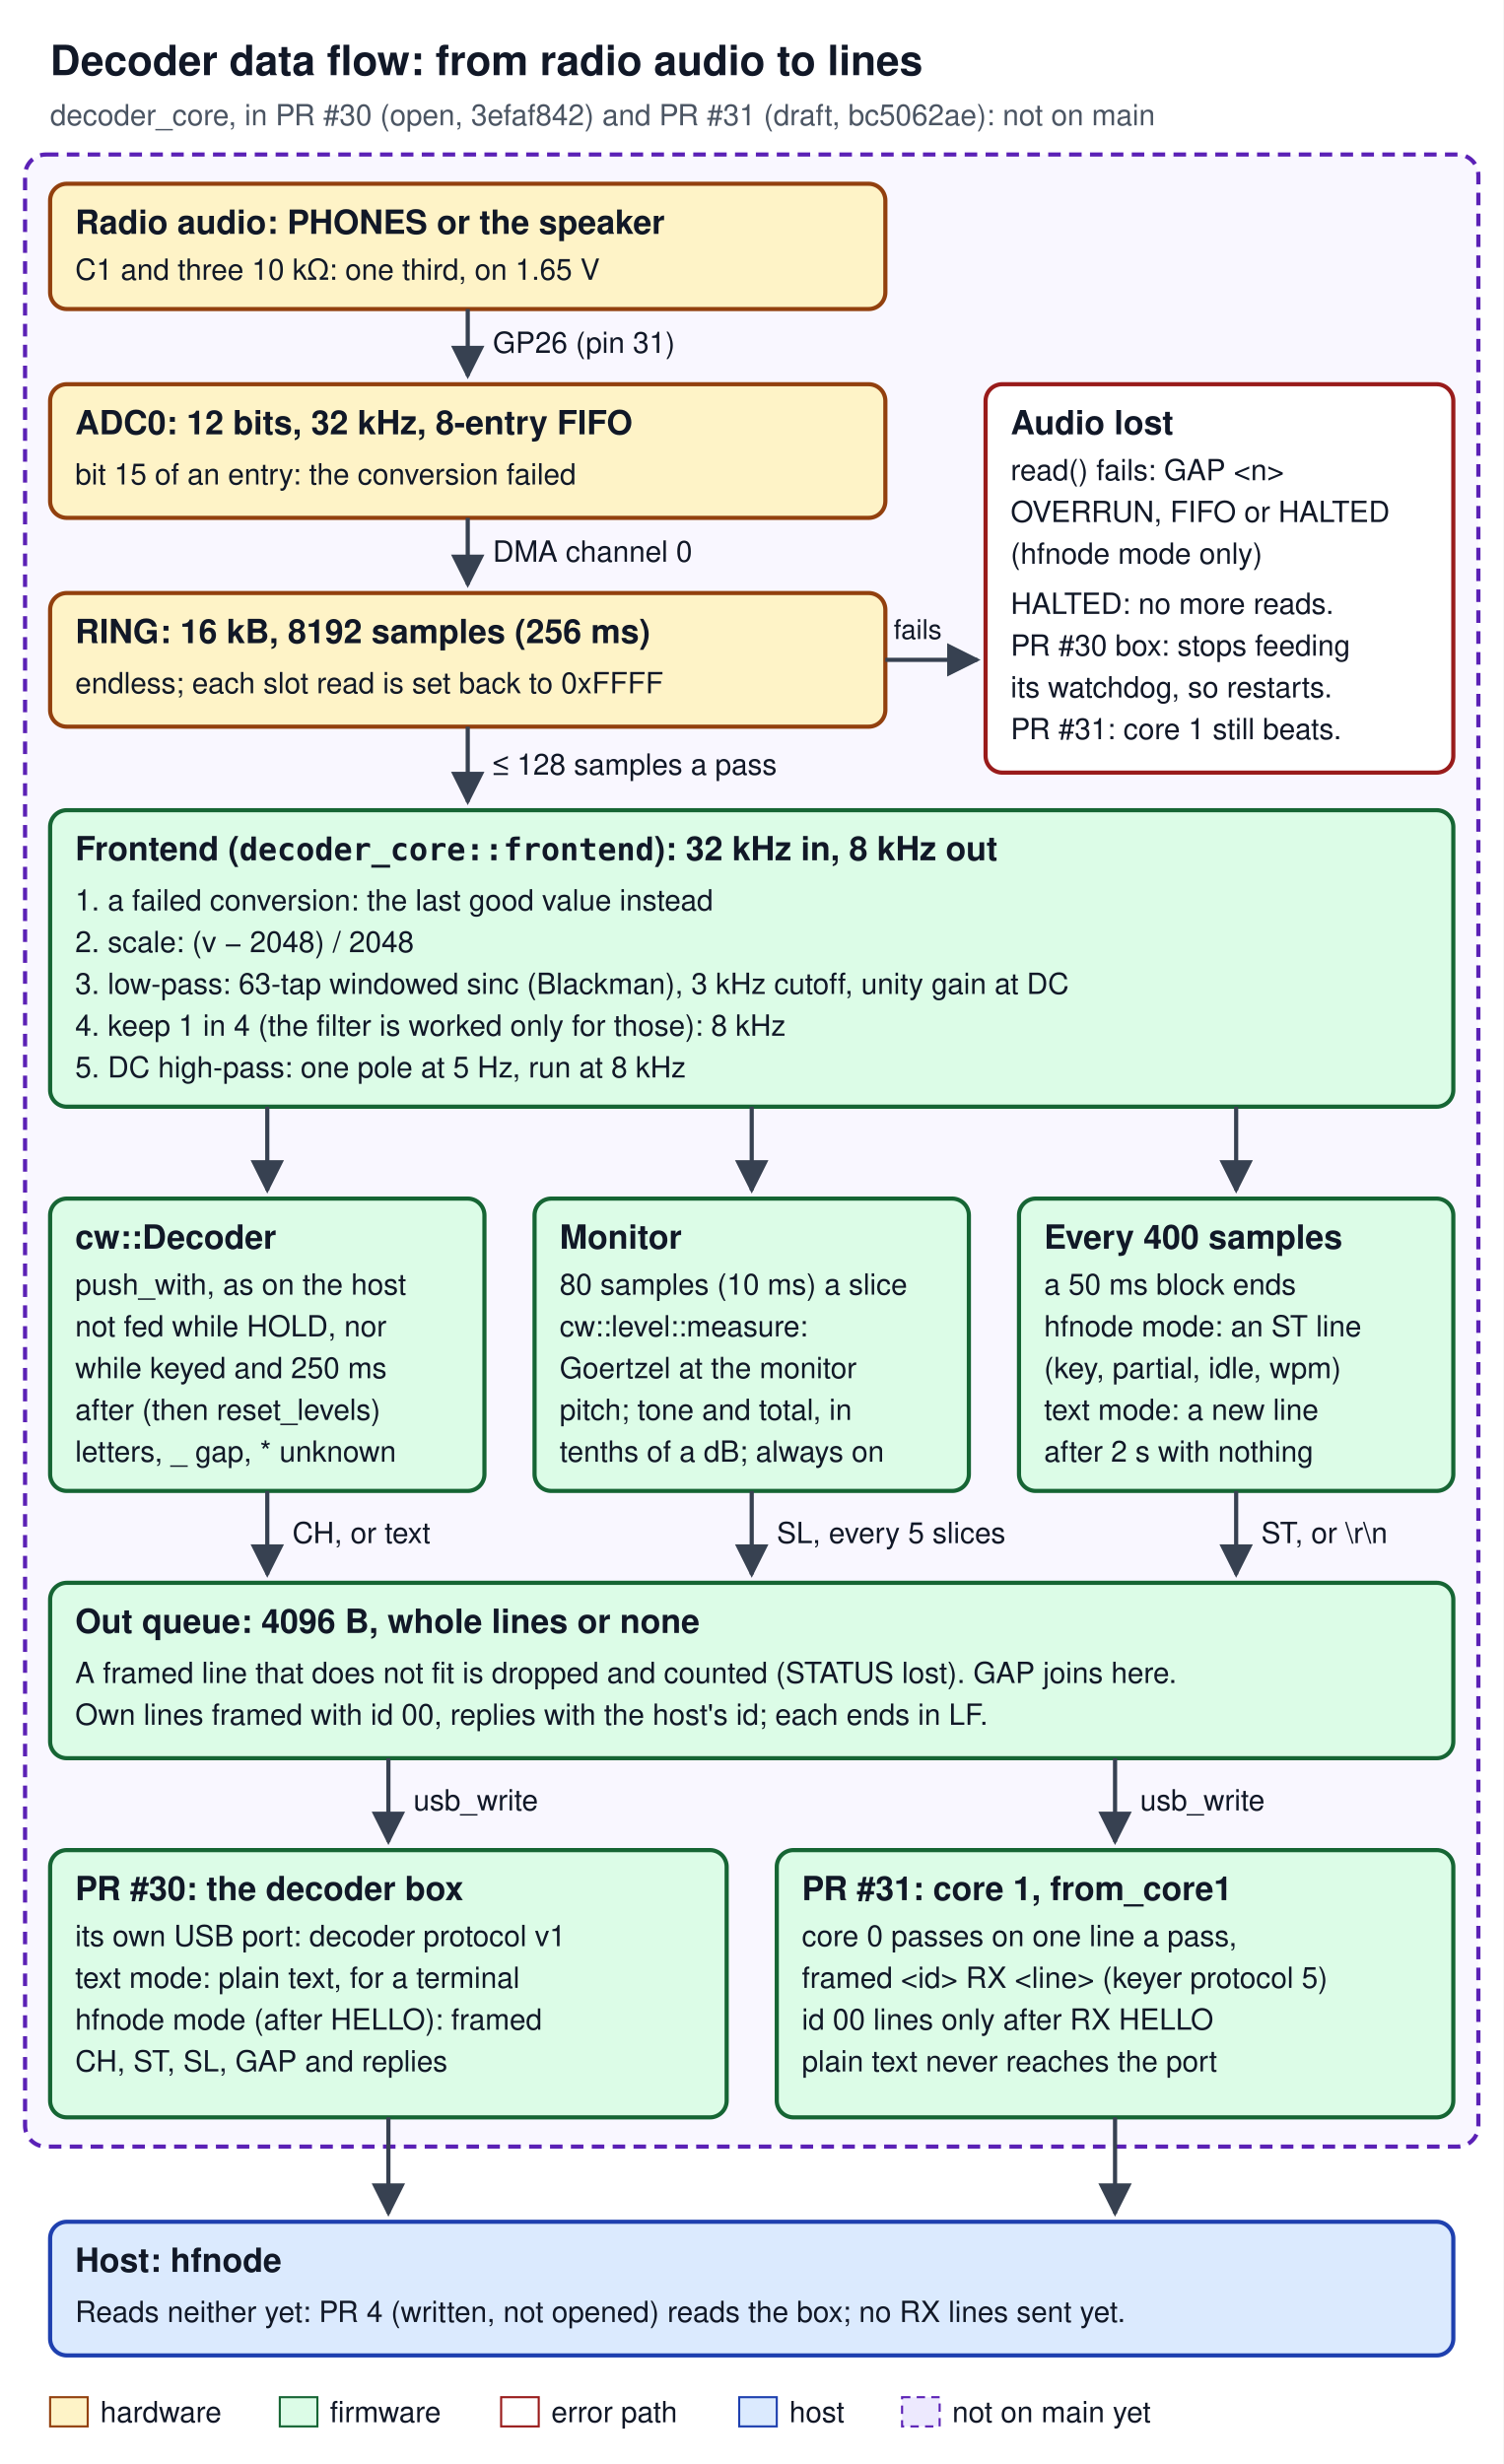
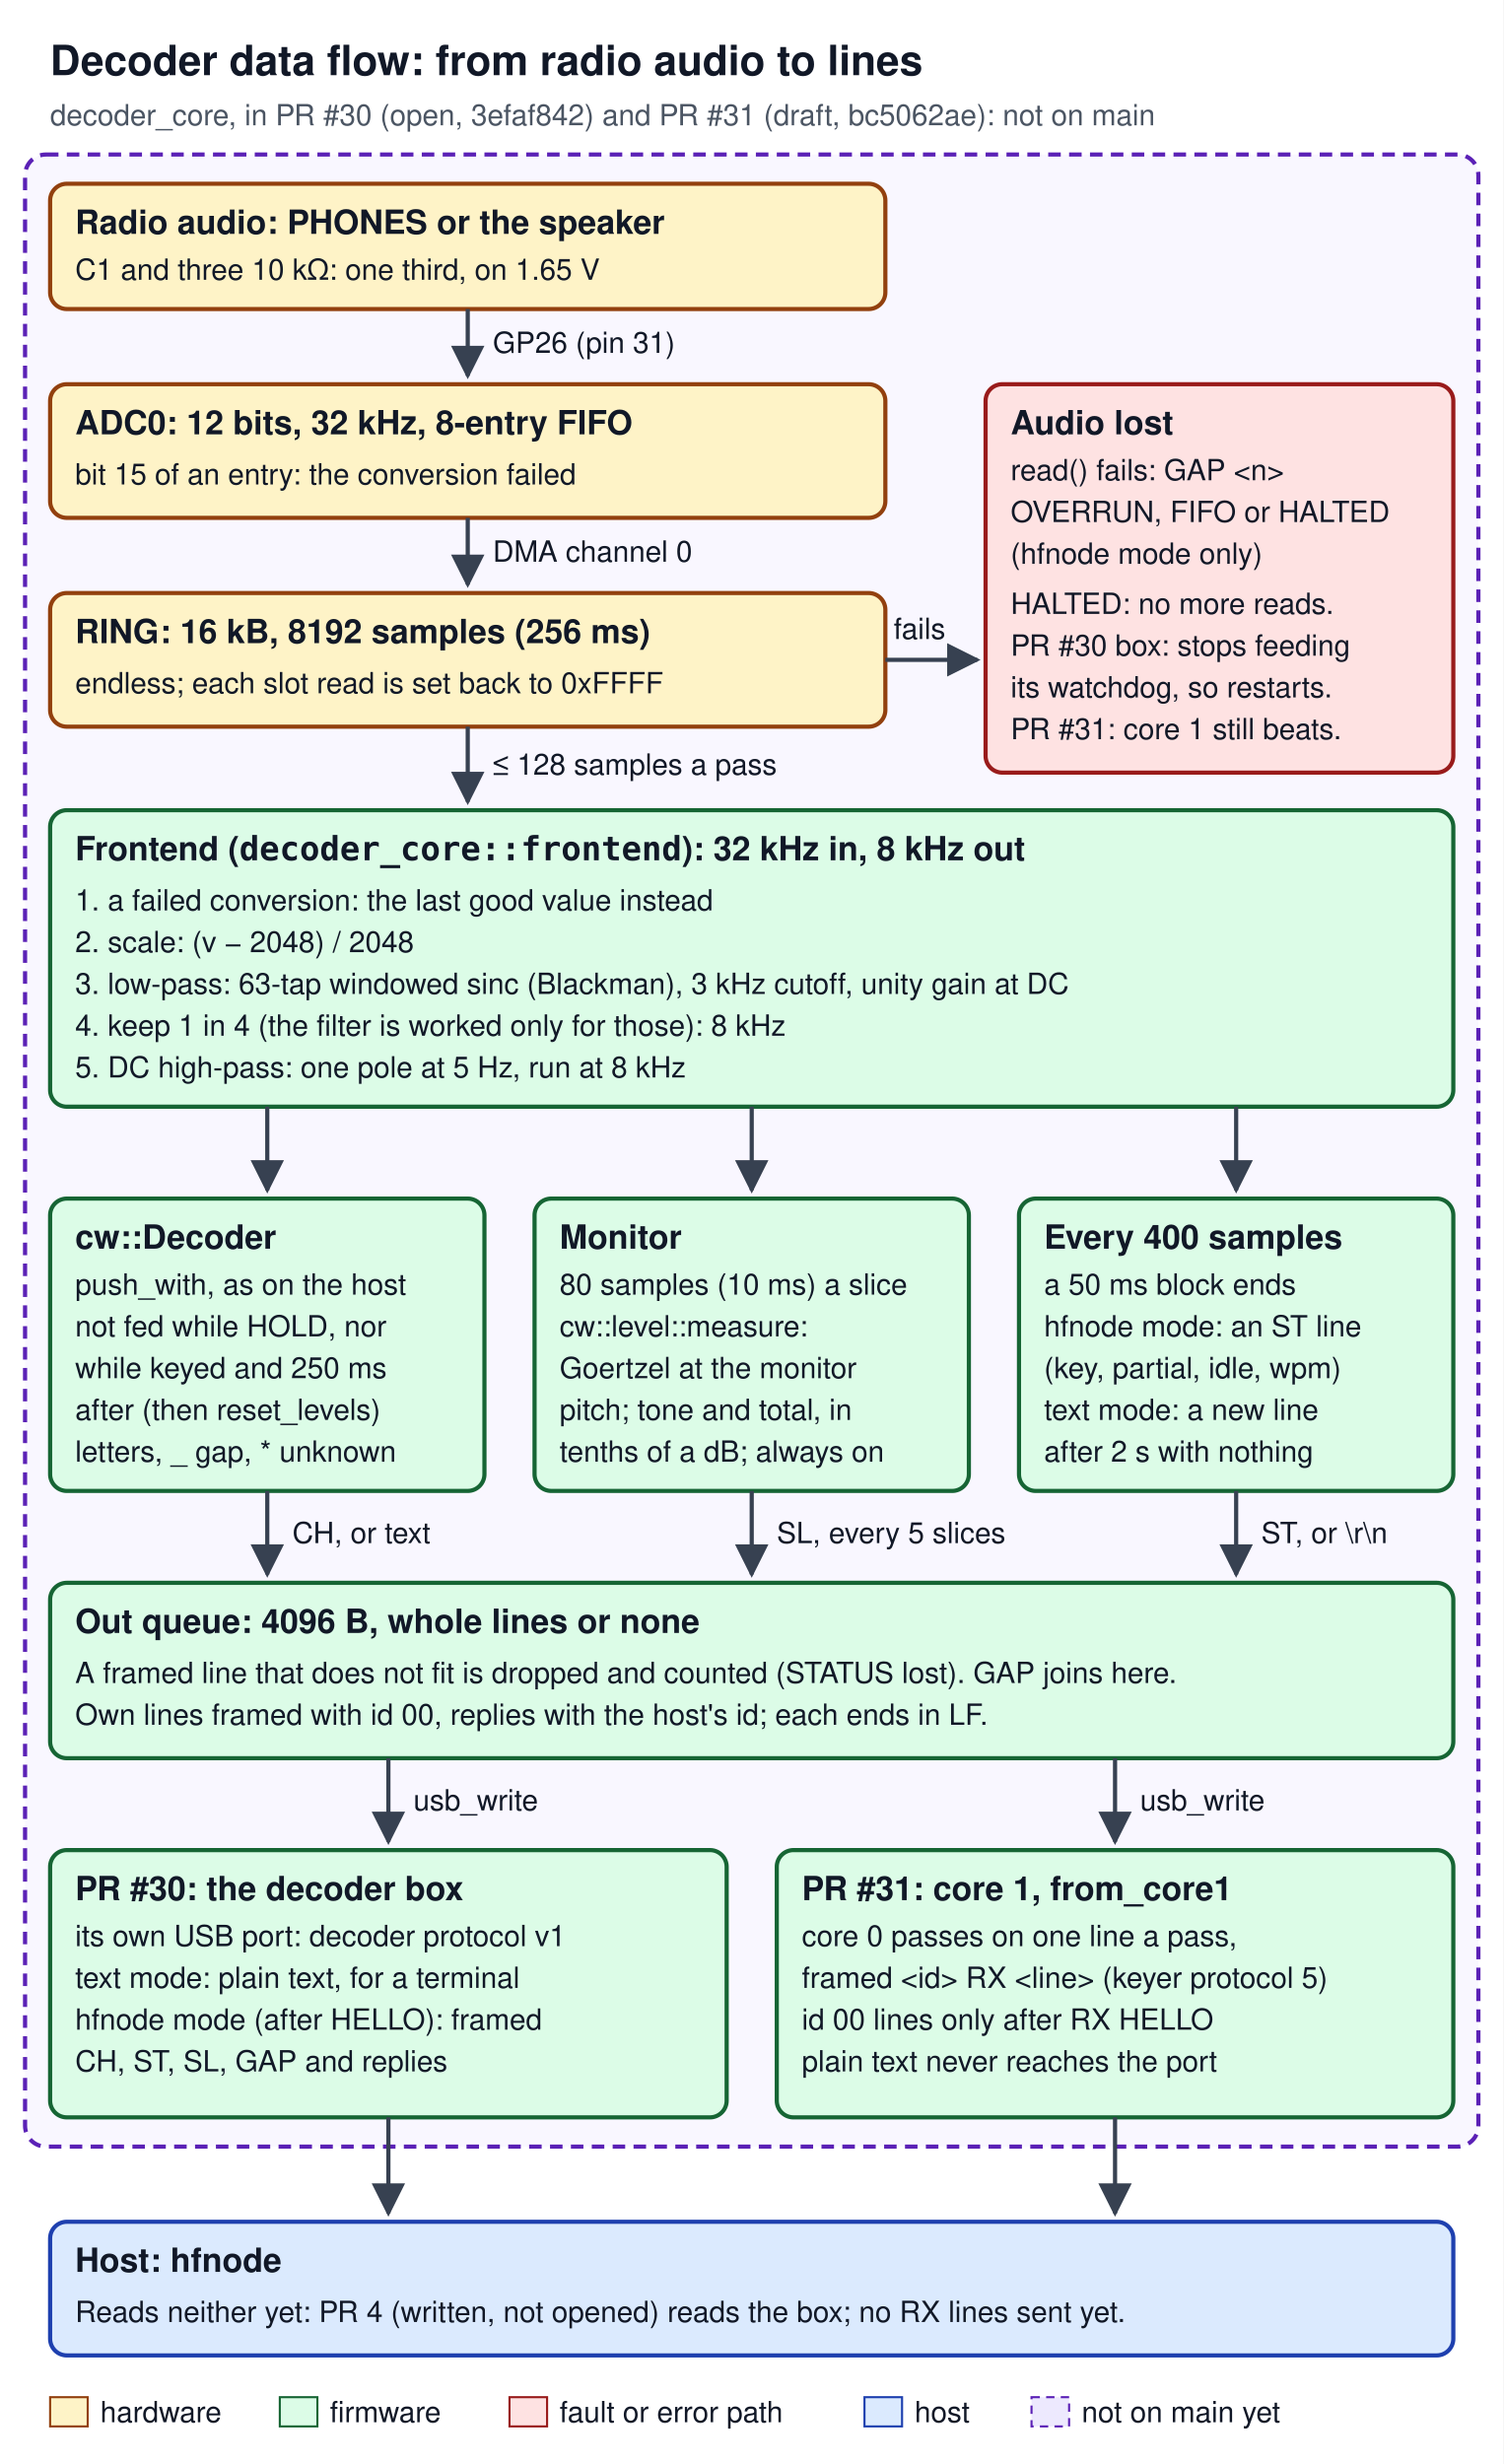
<svg xmlns="http://www.w3.org/2000/svg" viewBox="0 0 720 1180" width="720" height="1180" font-family="Helvetica, Arial, 'Liberation Sans', sans-serif" font-size="16" fill="#111827">
  <defs>
    <marker id="k11d-arrow" viewBox="0 0 10 10" refX="9" refY="5" markerWidth="8" markerHeight="8" orient="auto-start-reverse">
      <path d="M0,0 L10,5 L0,10 z" fill="#374151" />
    </marker>
  </defs>
  <rect x="0" y="0" width="720" height="1180" fill="#ffffff" />
  <text x="24" y="36" font-size="20" font-weight="bold">Decoder data flow: from radio audio to lines</text>
  <text x="24" y="60" font-size="14" fill="#4b5563">decoder_core, in PR #30 (open, 3efaf842) and PR #31 (draft, bc5062ae): not on main</text>
  <rect x="12" y="74" width="696" height="954" rx="10" fill="#ede9fe" fill-opacity="0.35" stroke="#5b21b6" stroke-width="2" stroke-dasharray="6 4" />
  <rect x="24" y="88" width="400" height="60" rx="8" fill="#fef3c7" stroke="#92400e" stroke-width="2" />
  <text x="36" y="112" font-weight="bold">Radio audio: PHONES or the speaker</text>
  <text x="36" y="134" font-size="14">C1 and three 10 kΩ: one third, on 1.65 V</text>
  <line x1="224" y1="148" x2="224" y2="180" stroke="#374151" stroke-width="2" marker-end="url(#k11d-arrow)" />
  <text x="236" y="169" font-size="14">GP26 (pin 31)</text>
  <rect x="24" y="184" width="400" height="64" rx="8" fill="#fef3c7" stroke="#92400e" stroke-width="2" />
  <text x="36" y="208" font-weight="bold">ADC0: 12 bits, 32 kHz, 8-entry FIFO</text>
  <text x="36" y="232" font-size="14">bit 15 of an entry: the conversion failed</text>
  <line x1="224" y1="248" x2="224" y2="280" stroke="#374151" stroke-width="2" marker-end="url(#k11d-arrow)" />
  <text x="236" y="269" font-size="14">DMA channel 0</text>
  <rect x="24" y="284" width="400" height="64" rx="8" fill="#fef3c7" stroke="#92400e" stroke-width="2" />
  <text x="36" y="308" font-weight="bold">RING: 16 kB, 8192 samples (256 ms)</text>
  <text x="36" y="332" font-size="14">endless; each slot read is set back to 0xFFFF</text>
  <line x1="424" y1="316" x2="468" y2="316" stroke="#374151" stroke-width="2" marker-end="url(#k11d-arrow)" />
-   <text x="428" y="306" font-size="13">fails</text>
-   <rect x="472" y="184" width="224" height="186" rx="8" fill="#ffffff" stroke="#991b1b" stroke-width="2" />
+   <text x="428" y="306" font-size="14">fails</text>
+   <rect x="472" y="184" width="224" height="186" rx="8" fill="#fee2e2" stroke="#991b1b" stroke-width="2" />
  <text x="484" y="208" font-weight="bold">Audio lost</text>
  <text x="484" y="230" font-size="14">read() fails: GAP &lt;n&gt;</text>
  <text x="484" y="250" font-size="14">OVERRUN, FIFO or HALTED</text>
  <text x="484" y="270" font-size="14">(hfnode mode only)</text>
  <text x="484" y="294" font-size="14">HALTED: no more reads.</text>
  <text x="484" y="314" font-size="14">PR #30 box: stops feeding</text>
  <text x="484" y="334" font-size="14">its watchdog, so restarts.</text>
  <text x="484" y="354" font-size="14">PR #31: core 1 still beats.</text>
  <line x1="224" y1="348" x2="224" y2="384" stroke="#374151" stroke-width="2" marker-end="url(#k11d-arrow)" />
  <text x="236" y="371" font-size="14">≤ 128 samples a pass</text>
  <rect x="24" y="388" width="672" height="142" rx="8" fill="#dcfce7" stroke="#166534" stroke-width="2" />
-   <text x="36" y="412" font-weight="bold">Frontend (<tspan font-family="Menlo, Consolas, 'DejaVu Sans Mono', monospace" font-size="15">decoder_core::frontend</tspan>): 32 kHz in, 8 kHz out</text>
+   <text x="36" y="412" font-weight="bold">Frontend (<tspan font-family="Menlo, Consolas, 'DejaVu Sans Mono', monospace" font-size="16">decoder_core::frontend</tspan>): 32 kHz in, 8 kHz out</text>
  <text x="36" y="436" font-size="14">1. a failed conversion: the last good value instead</text>
  <text x="36" y="456" font-size="14">2. scale: (v − 2048) / 2048</text>
  <text x="36" y="476" font-size="14">3. low-pass: 63-tap windowed sinc (Blackman), 3 kHz cutoff, unity gain at DC</text>
  <text x="36" y="496" font-size="14">4. keep 1 in 4 (the filter is worked only for those): 8 kHz</text>
  <text x="36" y="516" font-size="14">5. DC high-pass: one pole at 5 Hz, run at 8 kHz</text>
  <line x1="128" y1="530" x2="128" y2="570" stroke="#374151" stroke-width="2" marker-end="url(#k11d-arrow)" />
  <line x1="360" y1="530" x2="360" y2="570" stroke="#374151" stroke-width="2" marker-end="url(#k11d-arrow)" />
  <line x1="592" y1="530" x2="592" y2="570" stroke="#374151" stroke-width="2" marker-end="url(#k11d-arrow)" />
  <rect x="24" y="574" width="208" height="140" rx="8" fill="#dcfce7" stroke="#166534" stroke-width="2" />
  <text x="36" y="598" font-weight="bold">cw::Decoder</text>
  <text x="36" y="620" font-size="14">push_with, as on the host</text>
  <text x="36" y="640" font-size="14">not fed while HOLD, nor</text>
  <text x="36" y="660" font-size="14">while keyed and 250 ms</text>
  <text x="36" y="680" font-size="14">after (then reset_levels)</text>
  <text x="36" y="700" font-size="14">letters, _ gap, * unknown</text>
  <rect x="256" y="574" width="208" height="140" rx="8" fill="#dcfce7" stroke="#166534" stroke-width="2" />
  <text x="268" y="598" font-weight="bold">Monitor</text>
  <text x="268" y="620" font-size="14">80 samples (10 ms) a slice</text>
  <text x="268" y="640" font-size="14">cw::level::measure:</text>
  <text x="268" y="660" font-size="14">Goertzel at the monitor</text>
  <text x="268" y="680" font-size="14">pitch; tone and total, in</text>
  <text x="268" y="700" font-size="14">tenths of a dB; always on</text>
  <rect x="488" y="574" width="208" height="140" rx="8" fill="#dcfce7" stroke="#166534" stroke-width="2" />
  <text x="500" y="598" font-weight="bold">Every 400 samples</text>
  <text x="500" y="620" font-size="14">a 50 ms block ends</text>
  <text x="500" y="640" font-size="14">hfnode mode: an ST line</text>
  <text x="500" y="660" font-size="14">(key, partial, idle, wpm)</text>
  <text x="500" y="680" font-size="14">text mode: a new line</text>
  <text x="500" y="700" font-size="14">after 2 s with nothing</text>
  <line x1="128" y1="714" x2="128" y2="754" stroke="#374151" stroke-width="2" marker-end="url(#k11d-arrow)" />
  <text x="140" y="739" font-size="14">CH, or text</text>
  <line x1="360" y1="714" x2="360" y2="754" stroke="#374151" stroke-width="2" marker-end="url(#k11d-arrow)" />
  <text x="372" y="739" font-size="14">SL, every 5 slices</text>
  <line x1="592" y1="714" x2="592" y2="754" stroke="#374151" stroke-width="2" marker-end="url(#k11d-arrow)" />
  <text x="604" y="739" font-size="14">ST, or \r\n</text>
  <rect x="24" y="758" width="672" height="84" rx="8" fill="#dcfce7" stroke="#166534" stroke-width="2" />
  <text x="36" y="782" font-weight="bold">Out queue: 4096 B, whole lines or none</text>
  <text x="36" y="806" font-size="14">A framed line that does not fit is dropped and counted (STATUS lost). GAP joins here.</text>
  <text x="36" y="826" font-size="14">Own lines framed with id 00, replies with the host's id; each ends in LF.</text>
  <line x1="186" y1="842" x2="186" y2="882" stroke="#374151" stroke-width="2" marker-end="url(#k11d-arrow)" />
  <text x="198" y="867" font-size="14">usb_write</text>
  <line x1="534" y1="842" x2="534" y2="882" stroke="#374151" stroke-width="2" marker-end="url(#k11d-arrow)" />
  <text x="546" y="867" font-size="14">usb_write</text>
  <rect x="24" y="886" width="324" height="128" rx="8" fill="#dcfce7" stroke="#166534" stroke-width="2" />
  <text x="36" y="910" font-weight="bold">PR #30: the decoder box</text>
  <text x="36" y="932" font-size="14">its own USB port: decoder protocol v1</text>
  <text x="36" y="952" font-size="14">text mode: plain text, for a terminal</text>
  <text x="36" y="972" font-size="14">hfnode mode (after HELLO): framed</text>
  <text x="36" y="992" font-size="14">CH, ST, SL, GAP and replies</text>
  <rect x="372" y="886" width="324" height="128" rx="8" fill="#dcfce7" stroke="#166534" stroke-width="2" />
  <text x="384" y="910" font-weight="bold">PR #31: core 1, from_core1</text>
  <text x="384" y="932" font-size="14">core 0 passes on one line a pass,</text>
  <text x="384" y="952" font-size="14">framed &lt;id&gt; RX &lt;line&gt; (keyer protocol 5)</text>
  <text x="384" y="972" font-size="14">id 00 lines only after RX HELLO</text>
  <text x="384" y="992" font-size="14">plain text never reaches the port</text>
  <line x1="186" y1="1014" x2="186" y2="1060" stroke="#374151" stroke-width="2" marker-end="url(#k11d-arrow)" />
  <line x1="534" y1="1014" x2="534" y2="1060" stroke="#374151" stroke-width="2" marker-end="url(#k11d-arrow)" />
  <rect x="24" y="1064" width="672" height="64" rx="8" fill="#dbeafe" stroke="#1e40af" stroke-width="2" />
  <text x="36" y="1088" font-weight="bold">Host: hfnode</text>
  <text x="36" y="1112" font-size="14">Reads neither yet: PR 4 (written, not opened) reads the box; no RX lines sent yet.</text>
  <rect x="24" y="1148" width="18" height="14" fill="#fef3c7" stroke="#92400e" />
  <text x="48" y="1160" font-size="14">hardware</text>
  <rect x="134" y="1148" width="18" height="14" fill="#dcfce7" stroke="#166534" />
  <text x="158" y="1160" font-size="14">firmware</text>
-   <rect x="240" y="1148" width="18" height="14" fill="#ffffff" stroke="#991b1b" />
-   <text x="264" y="1160" font-size="14">error path</text>
-   <rect x="354" y="1148" width="18" height="14" fill="#dbeafe" stroke="#1e40af" />
-   <text x="378" y="1160" font-size="14">host</text>
-   <rect x="432" y="1148" width="18" height="14" fill="#ede9fe" stroke="#5b21b6" stroke-dasharray="4 3" />
-   <text x="456" y="1160" font-size="14">not on main yet</text>
+   <rect x="244" y="1148" width="18" height="14" fill="#fee2e2" stroke="#991b1b" />
+   <text x="268" y="1160" font-size="14">fault or error path</text>
+   <rect x="414" y="1148" width="18" height="14" fill="#dbeafe" stroke="#1e40af" />
+   <text x="438" y="1160" font-size="14">host</text>
+   <rect x="494" y="1148" width="18" height="14" fill="#ede9fe" stroke="#5b21b6" stroke-dasharray="4 3" />
+   <text x="518" y="1160" font-size="14">not on main yet</text>
</svg>
